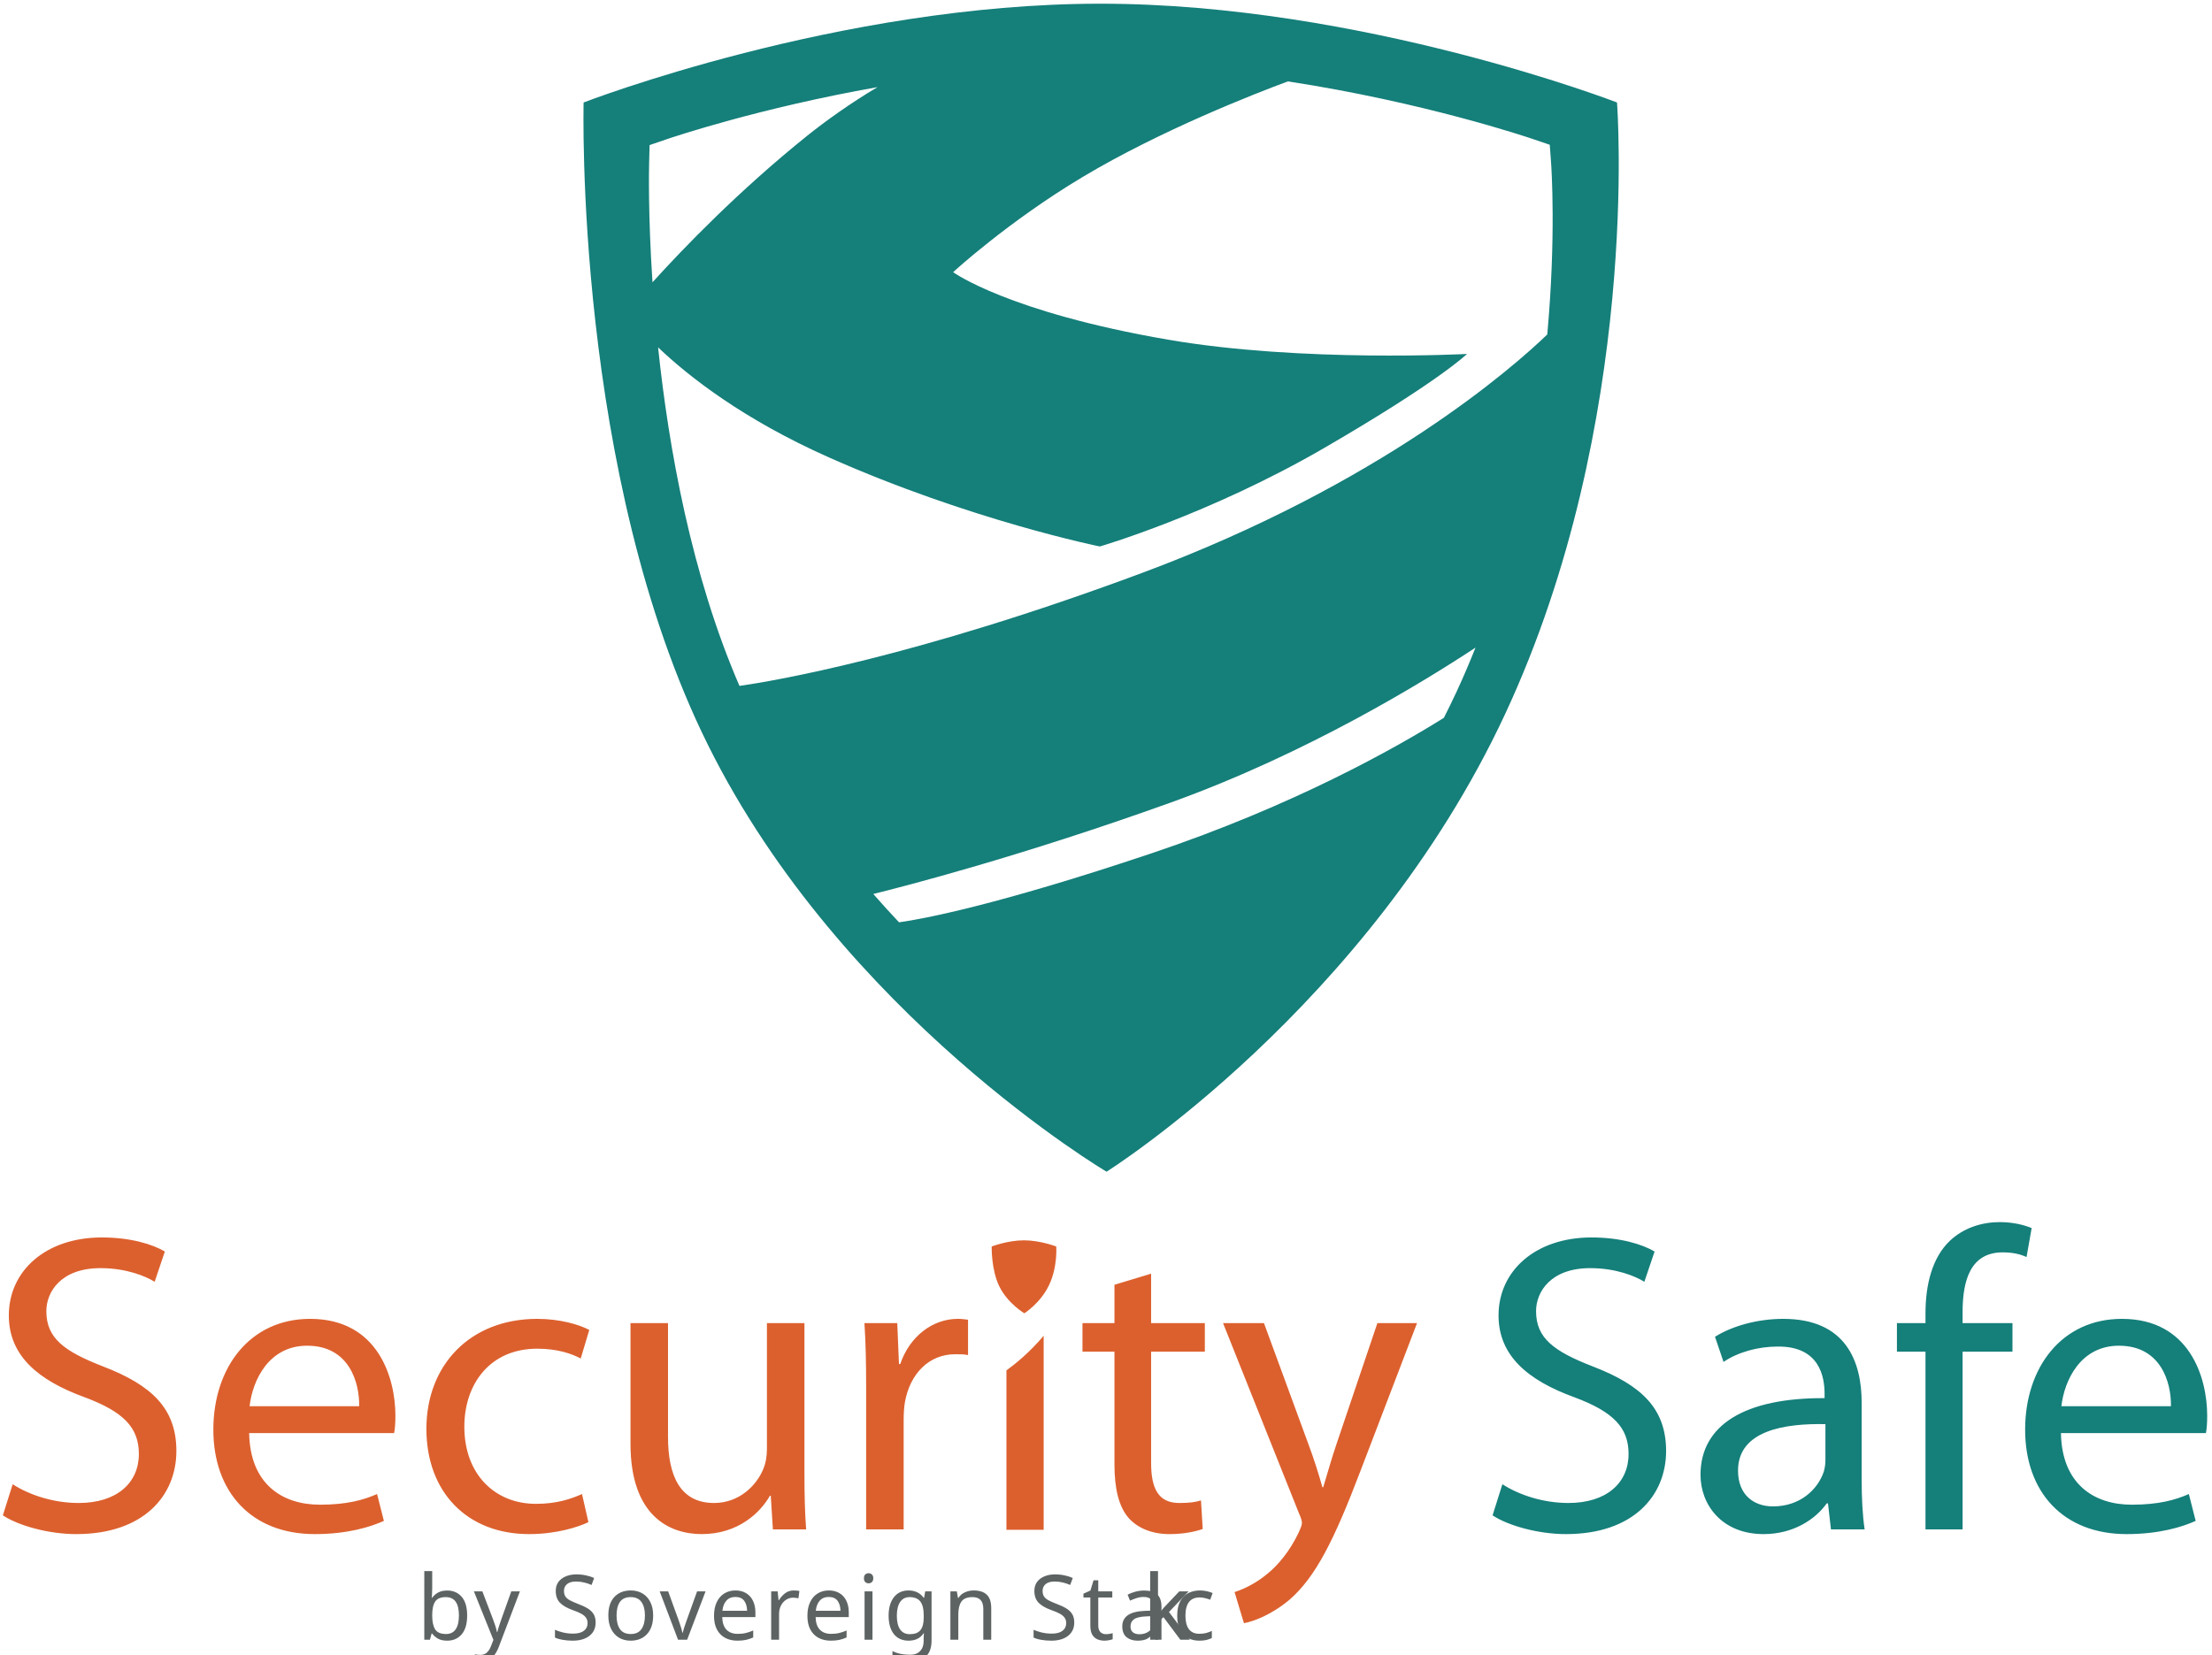
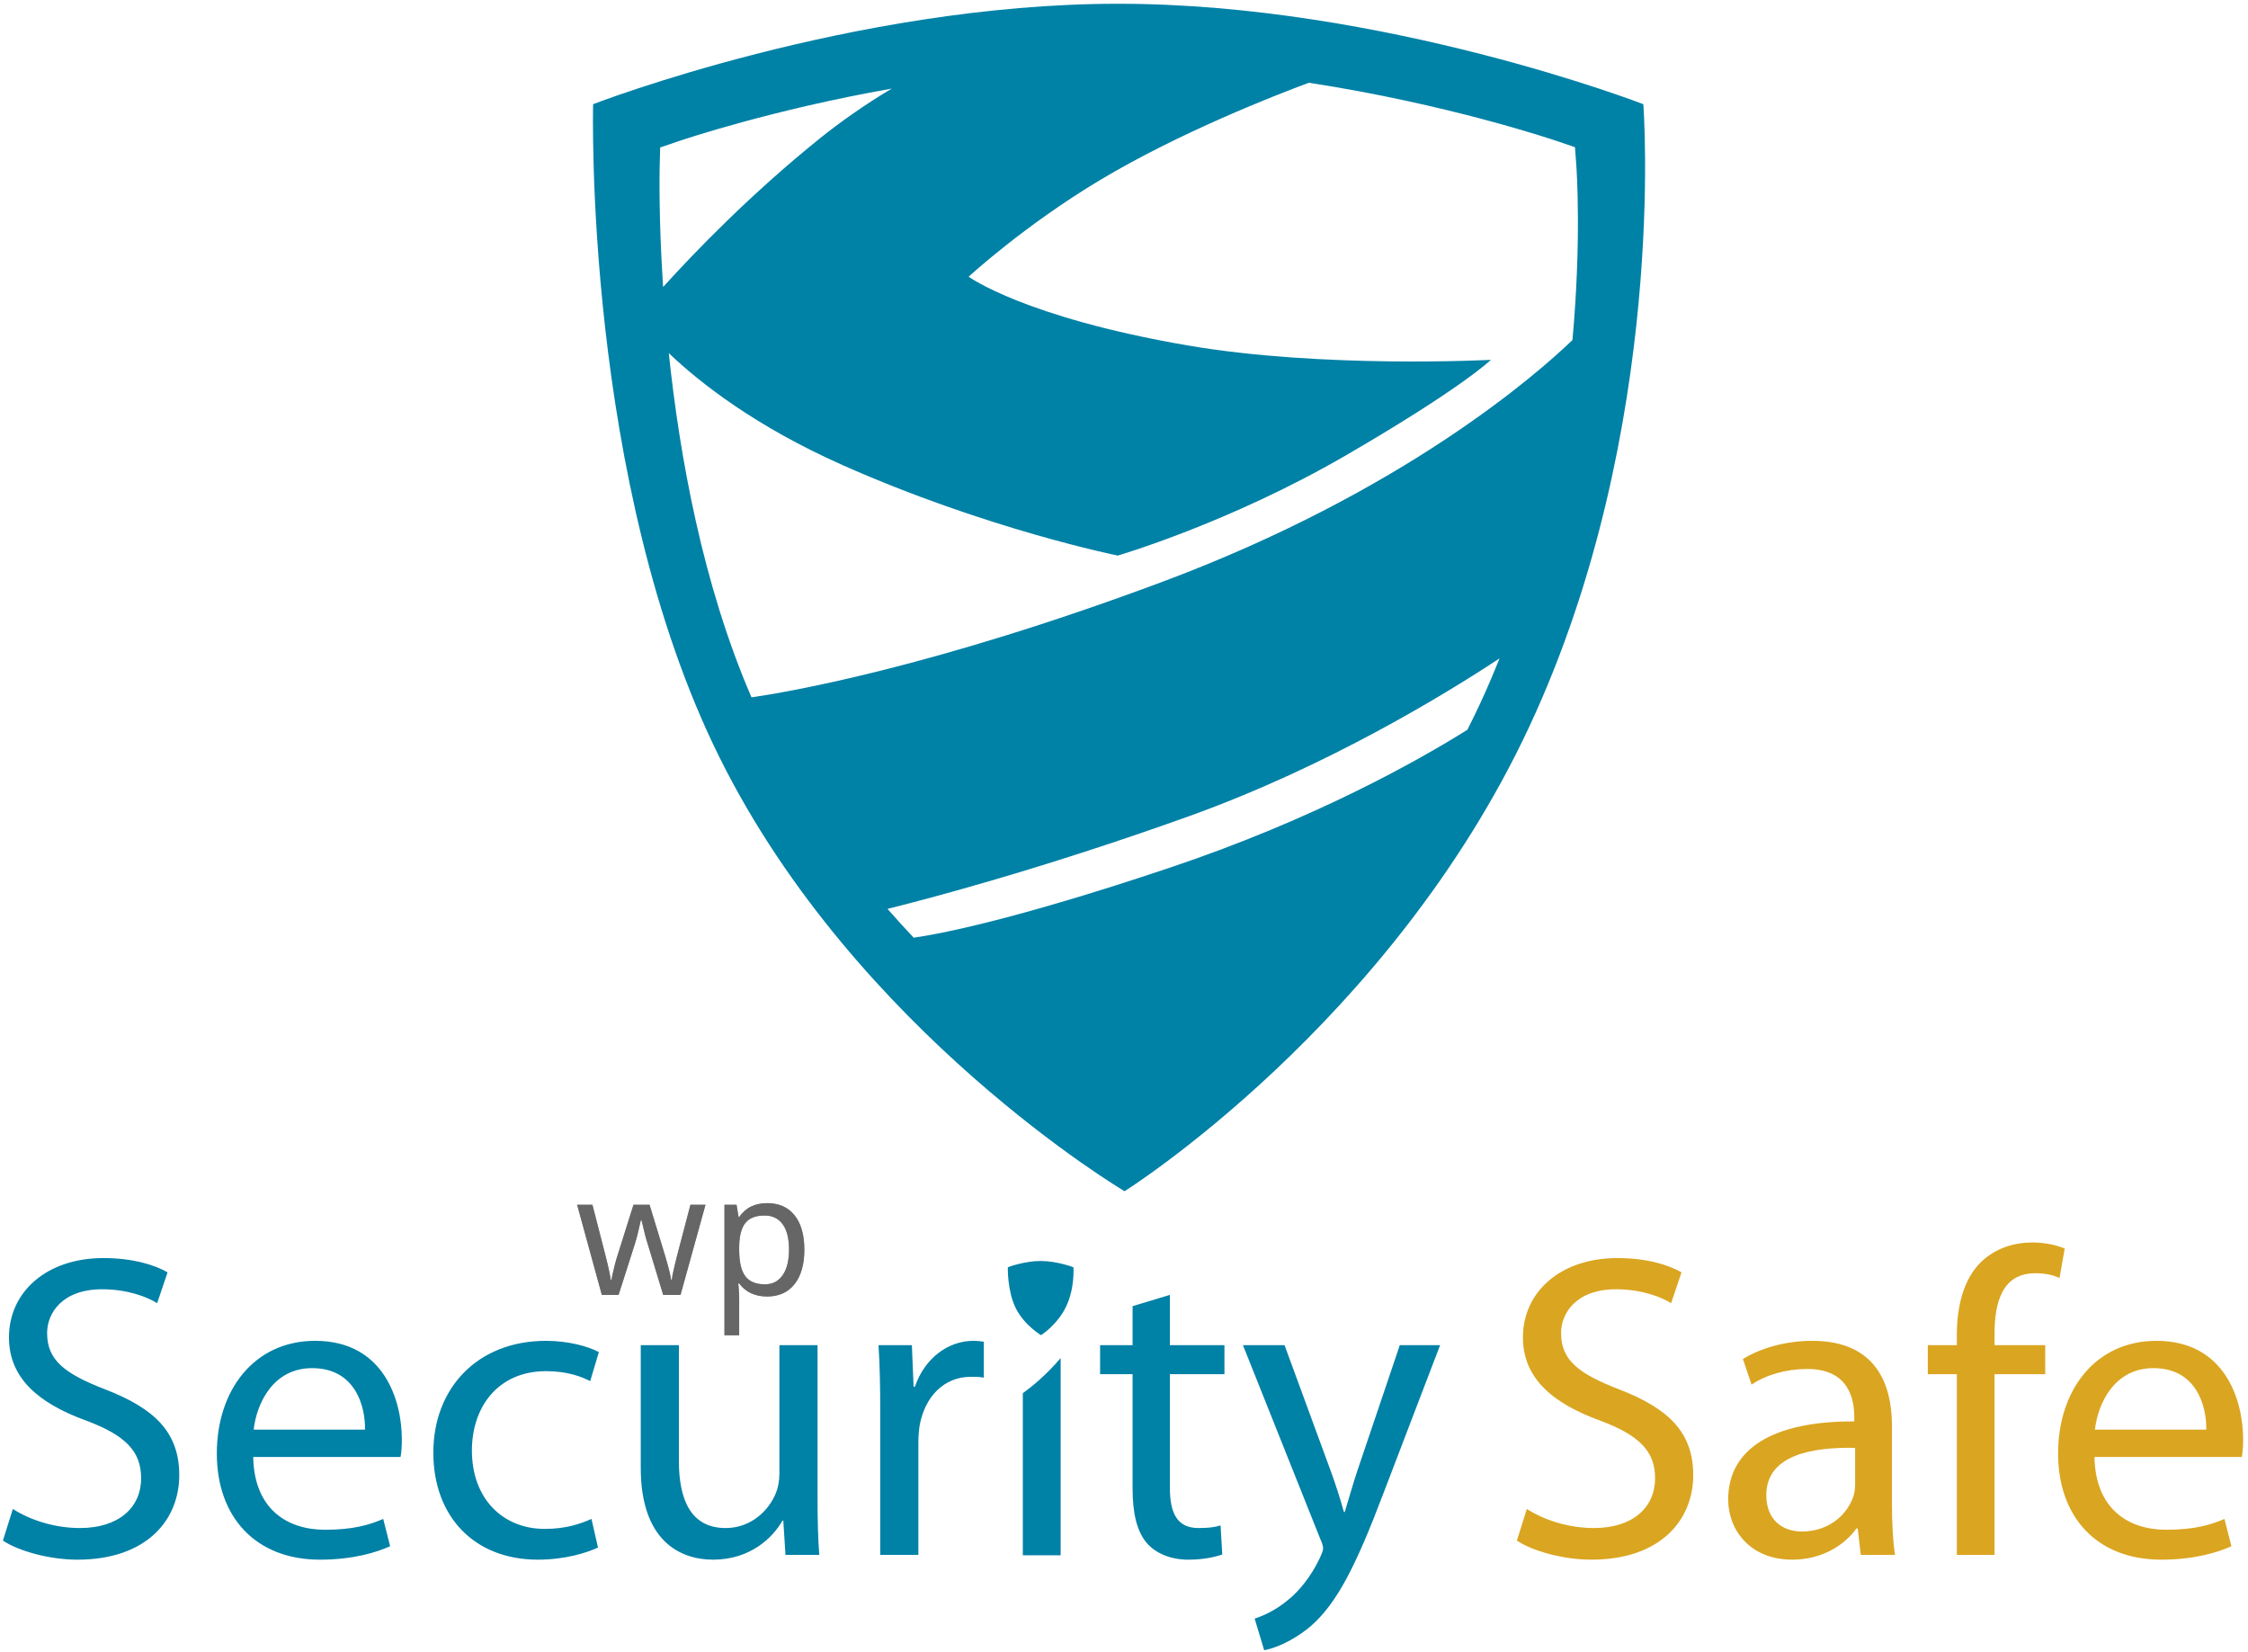
- <svg xmlns="http://www.w3.org/2000/svg" width="441px" height="330px" viewBox="0 0 441 330" version="1.1">
-   <defs />
-   <g id="Page-1" stroke="none" stroke-width="1" fill="none" fill-rule="evenodd">
-     <g id="Security-Safe-Logo">
-       <path d="M322.378,20.437 C322.378,20.437 271.495,0.738 219.368,0.738 C167.238,0.738 116.355,20.437 116.355,20.437 C116.355,20.437 114.388,94.75 141.18,148.628 C167.968,202.507 220.609,233.664 220.609,233.664 C220.609,233.664 272.766,200.937 300.039,142.467 C327.314,83.994 322.378,20.437 322.378,20.437 Z M129.413,32.607 L129.505,28.933 L132.984,27.744 C134.096,27.364 151.372,21.539 174.949,17.374 C169.619,20.521 164.448,24.243 160.987,27.024 C147.257,38.048 136.2,49.538 130.086,56.298 C129.192,42.803 129.388,33.588 129.413,32.607 Z M131.2,69.273 C137.306,75.087 148.164,83.616 165.265,91.219 C193.496,103.772 219.266,108.978 219.266,108.978 C219.266,108.978 241.066,102.637 263.957,89.362 C286.85,76.087 292.478,70.585 292.478,70.585 C292.478,70.585 259.585,72.334 232.892,67.742 C200.923,62.241 190.021,54.276 190.021,54.276 C190.021,54.276 200.923,44.224 215.816,35.31 C231.441,25.96 250.304,18.627 256.758,16.232 C283.823,20.376 304.449,27.329 305.664,27.746 L308.97,28.872 L309.227,32.354 C309.309,33.479 310.248,47.209 308.475,66.702 C301.665,73.26 275.382,96.47 227.81,114.209 C182.393,131.141 153.808,135.873 147.426,136.786 C137.838,114.637 133.312,89.39 131.2,69.273 Z M287.857,143.154 C278.336,149.11 257.996,160.627 229.623,170.154 C198.577,180.582 183.922,183.271 179.243,183.933 C177.529,182.122 175.815,180.236 174.107,178.279 C180.059,176.811 203.29,170.857 233.256,160.101 C260.619,150.282 284.119,135.787 294.17,129.144 C292.999,132.089 291.747,135.027 290.393,137.947 C289.573,139.715 288.723,141.444 287.857,143.154 Z" id="Shape" fill="#157F7A" fill-rule="nonzero" />
-       <path d="M0.57,302.195 L2.525,295.99 C5.84,298.115 10.6,299.73 15.7,299.73 C23.265,299.73 27.685,295.735 27.685,289.955 C27.685,284.685 24.625,281.54 16.89,278.65 C7.54,275.25 1.76,270.32 1.76,262.33 C1.76,253.405 9.155,246.775 20.29,246.775 C26.07,246.775 30.405,248.135 32.87,249.58 L30.83,255.615 C29.045,254.51 25.22,252.895 20.035,252.895 C12.215,252.895 9.24,257.57 9.24,261.48 C9.24,266.835 12.725,269.47 20.63,272.53 C30.32,276.27 35.165,280.945 35.165,289.36 C35.165,298.2 28.705,305.935 15.19,305.935 C9.665,305.935 3.63,304.235 0.57,302.195 Z M78.575,285.79 L49.675,285.79 C49.845,295.905 56.22,300.07 63.785,300.07 C69.14,300.07 72.455,299.135 75.175,297.945 L76.535,303.3 C73.9,304.49 69.31,305.935 62.765,305.935 C50.1,305.935 42.535,297.52 42.535,285.11 C42.535,272.7 49.845,263.01 61.83,263.01 C75.345,263.01 78.83,274.74 78.83,282.305 C78.83,283.835 78.745,284.94 78.575,285.79 Z M49.76,280.435 L71.605,280.435 C71.69,275.76 69.65,268.365 61.235,268.365 C53.585,268.365 50.355,275.25 49.76,280.435 Z M116.035,297.945 L117.31,303.555 C115.355,304.49 111.02,305.935 105.495,305.935 C93.085,305.935 85.01,297.52 85.01,284.94 C85.01,272.275 93.68,263.01 107.11,263.01 C111.53,263.01 115.44,264.115 117.48,265.22 L115.78,270.915 C113.995,269.98 111.19,268.96 107.11,268.96 C97.675,268.96 92.575,276.015 92.575,284.515 C92.575,294.035 98.695,299.9 106.855,299.9 C111.105,299.9 113.91,298.88 116.035,297.945 Z M160.38,263.86 L160.38,293.695 C160.38,298.03 160.465,301.77 160.72,305 L154.09,305 L153.665,298.285 L153.495,298.285 C151.625,301.6 147.205,305.935 139.895,305.935 C133.435,305.935 125.7,302.28 125.7,287.915 L125.7,263.86 L133.18,263.86 L133.18,286.555 C133.18,294.375 135.645,299.73 142.36,299.73 C147.375,299.73 150.86,296.245 152.22,292.845 C152.645,291.825 152.9,290.465 152.9,289.02 L152.9,263.86 L160.38,263.86 Z M200.65,273.284 C202.262,272.127 205.205,269.787 208.072,266.387 L208.072,305.073 L200.65,305.073 L200.65,273.284 Z M204.221,261.9 C204.221,261.9 200.933,259.953 199.257,256.585 C197.588,253.223 197.709,248.579 197.709,248.579 C197.709,248.579 200.887,247.348 204.145,247.348 C207.402,247.348 210.579,248.579 210.579,248.579 C210.579,248.579 210.889,252.55 209.184,256.203 C207.479,259.857 204.221,261.9 204.221,261.9 Z M172.68,305 L172.68,276.695 C172.68,271.85 172.595,267.685 172.34,263.86 L178.885,263.86 L179.225,272.02 L179.48,272.02 C181.35,266.495 185.94,263.01 190.955,263.01 C191.72,263.01 192.315,263.095 192.995,263.18 L192.995,270.235 C192.23,270.065 191.465,270.065 190.445,270.065 C185.175,270.065 181.435,273.975 180.415,279.585 C180.245,280.605 180.16,281.88 180.16,283.07 L180.16,305 L172.68,305 Z M222.185,256.21 L229.495,254 L229.495,263.86 L240.205,263.86 L240.205,269.555 L229.495,269.555 L229.495,291.74 C229.495,296.84 230.94,299.73 235.105,299.73 C237.145,299.73 238.335,299.56 239.44,299.22 L239.78,304.915 C238.335,305.425 236.04,305.935 233.15,305.935 C229.665,305.935 226.86,304.745 225.075,302.79 C223.035,300.495 222.185,296.84 222.185,291.995 L222.185,269.555 L215.81,269.555 L215.81,263.86 L222.185,263.86 L222.185,256.21 Z M243.835,263.86 L251.995,263.86 L260.92,288.17 C261.94,290.89 262.96,294.12 263.64,296.585 L263.81,296.585 C264.575,294.12 265.425,290.975 266.445,288 L274.605,263.86 L282.51,263.86 L271.29,293.185 C265.935,307.295 262.28,314.435 257.18,318.94 C253.44,322.085 249.87,323.36 248,323.7 L246.13,317.495 C248,316.9 250.465,315.71 252.675,313.84 C254.715,312.225 257.18,309.335 258.965,305.51 C259.305,304.745 259.56,304.15 259.56,303.725 C259.56,303.3 259.39,302.705 258.965,301.77 L243.835,263.86 Z" id="Security" fill="#DC602E" />
-       <path d="M297.57,302.195 L299.525,295.99 C302.84,298.115 307.6,299.73 312.7,299.73 C320.265,299.73 324.685,295.735 324.685,289.955 C324.685,284.685 321.625,281.54 313.89,278.65 C304.54,275.25 298.76,270.32 298.76,262.33 C298.76,253.405 306.155,246.775 317.29,246.775 C323.07,246.775 327.405,248.135 329.87,249.58 L327.83,255.615 C326.045,254.51 322.22,252.895 317.035,252.895 C309.215,252.895 306.24,257.57 306.24,261.48 C306.24,266.835 309.725,269.47 317.63,272.53 C327.32,276.27 332.165,280.945 332.165,289.36 C332.165,298.2 325.705,305.935 312.19,305.935 C306.665,305.935 300.63,304.235 297.57,302.195 Z M371.155,279.755 L371.155,295.14 C371.155,298.71 371.325,302.195 371.75,305 L365.035,305 L364.44,299.815 L364.185,299.815 C361.89,303.045 357.47,305.935 351.605,305.935 C343.275,305.935 339.025,300.07 339.025,294.12 C339.025,284.175 347.865,278.735 363.76,278.82 L363.76,277.97 C363.76,274.655 362.825,268.45 354.41,268.535 C350.5,268.535 346.505,269.64 343.615,271.595 L341.915,266.58 C345.315,264.455 350.33,263.01 355.515,263.01 C368.095,263.01 371.155,271.595 371.155,279.755 Z M363.93,291.145 L363.93,284.005 C355.77,283.835 346.505,285.28 346.505,293.27 C346.505,298.2 349.735,300.41 353.475,300.41 C358.915,300.41 362.4,297.01 363.59,293.525 C363.845,292.675 363.93,291.825 363.93,291.145 Z M391.275,305 L383.88,305 L383.88,269.555 L378.185,269.555 L378.185,263.86 L383.88,263.86 L383.88,261.905 C383.88,256.125 385.24,250.855 388.64,247.54 C391.445,244.82 395.185,243.715 398.67,243.715 C401.39,243.715 403.6,244.31 405.045,244.905 L404.025,250.685 C402.92,250.175 401.475,249.75 399.265,249.75 C392.89,249.75 391.275,255.275 391.275,261.65 L391.275,263.86 L401.22,263.86 L401.22,269.555 L391.275,269.555 L391.275,305 Z M439.785,285.79 L410.885,285.79 C411.055,295.905 417.43,300.07 424.995,300.07 C430.35,300.07 433.665,299.135 436.385,297.945 L437.745,303.3 C435.11,304.49 430.52,305.935 423.975,305.935 C411.31,305.935 403.745,297.52 403.745,285.11 C403.745,272.7 411.055,263.01 423.04,263.01 C436.555,263.01 440.04,274.74 440.04,282.305 C440.04,283.835 439.955,284.94 439.785,285.79 Z M410.97,280.435 L432.815,280.435 C432.9,275.76 430.86,268.365 422.445,268.365 C414.795,268.365 411.565,275.25 410.97,280.435 Z" id="Safe" fill="#157F7A" />
-       <text id="by-Sovereign-Stack" font-family="MyriadPro-Regular, Myriad Pro" font-size="18" font-weight="normal" letter-spacing="0.697" fill="#5D6363">
-         <tspan x="83.058" y="327">by Sovereign Stac</tspan>
-         <tspan x="227.773" y="327" letter-spacing="0.785">k</tspan>
-       </text>
+ <svg xmlns="http://www.w3.org/2000/svg" xmlns:xlink="http://www.w3.org/1999/xlink" viewBox="0 0 441 324" version="1.1">
+   <defs>
+     <path d="M113.216,236.319 L116.221,236.319 C117.339,240.669 118.189,243.975 118.77,246.239 C119.351,248.502 119.697,250.104 119.807,251.045 L119.94,251.045 L120.156,250.032 C120.488,248.505 120.814,247.254 121.135,246.28 L124.273,236.319 L127.427,236.319 L130.465,246.28 C130.576,246.657 130.692,247.058 130.814,247.484 C130.936,247.91 131.052,248.331 131.163,248.746 C131.273,249.161 131.37,249.562 131.453,249.949 C131.536,250.337 131.6,250.691 131.644,251.012 L131.794,251.012 C131.882,250.193 132.275,248.438 132.972,245.749 L135.446,236.319 L138.401,236.319 L133.503,254 L130.1,254 L127.079,244.056 C126.791,243.226 126.381,241.66 125.85,239.357 L125.717,239.357 C125.264,241.449 124.865,243.021 124.522,244.072 L121.351,254 L118.064,254 L113.216,236.319 Z M142.12,261.919 L142.12,236.319 L144.494,236.319 L144.892,238.727 L145.008,238.727 C145.695,237.764 146.489,237.069 147.391,236.643 C148.293,236.217 149.336,236.004 150.52,236.004 C152.822,236.004 154.61,236.801 155.882,238.395 C157.155,239.988 157.792,242.235 157.792,245.135 C157.792,248.012 157.152,250.262 155.874,251.883 C154.596,253.505 152.8,254.315 150.487,254.315 C148.118,254.315 146.292,253.463 145.008,251.759 L144.826,251.759 L144.892,252.423 C144.97,253.264 145.008,254.011 145.008,254.664 L145.008,261.919 L142.12,261.919 Z M145.008,245.135 C145.008,247.525 145.407,249.255 146.204,250.323 C147,251.391 148.29,251.925 150.072,251.925 C151.555,251.925 152.711,251.324 153.542,250.124 C154.372,248.923 154.787,247.249 154.787,245.102 C154.787,242.943 154.372,241.292 153.542,240.146 C152.711,239 151.533,238.428 150.005,238.428 C148.257,238.428 146.992,238.92 146.212,239.905 C145.432,240.89 145.03,242.445 145.008,244.57 L145.008,245.135 Z" id="path-1" />
+   </defs>
+   <g id="Symbols" stroke="none" stroke-width="1" fill="none" fill-rule="evenodd">
+     <g id="large-logo">
+       <g id="Security-Safe-Logo">
+         <path d="M322.378,20.437 C322.378,20.437 271.495,0.738 219.368,0.738 C167.238,0.738 116.355,20.437 116.355,20.437 C116.355,20.437 114.388,94.75 141.18,148.628 C167.968,202.507 220.609,233.664 220.609,233.664 C220.609,233.664 272.766,200.937 300.039,142.467 C327.314,83.994 322.378,20.437 322.378,20.437 Z M129.413,32.607 L129.505,28.933 L132.984,27.744 C134.096,27.364 151.372,21.539 174.949,17.374 C169.619,20.521 164.448,24.243 160.987,27.024 C147.257,38.048 136.2,49.538 130.086,56.298 C129.192,42.803 129.388,33.588 129.413,32.607 Z M131.2,69.273 C137.306,75.087 148.164,83.616 165.265,91.219 C193.496,103.772 219.266,108.978 219.266,108.978 C219.266,108.978 241.066,102.637 263.957,89.362 C286.85,76.087 292.478,70.585 292.478,70.585 C292.478,70.585 259.585,72.334 232.892,67.742 C200.923,62.241 190.021,54.276 190.021,54.276 C190.021,54.276 200.923,44.224 215.816,35.31 C231.441,25.96 250.304,18.627 256.758,16.232 C283.823,20.376 304.449,27.329 305.664,27.746 L308.97,28.872 L309.227,32.354 C309.309,33.479 310.248,47.209 308.475,66.702 C301.665,73.26 275.382,96.47 227.81,114.209 C182.393,131.141 153.808,135.873 147.426,136.786 C137.838,114.637 133.312,89.39 131.2,69.273 Z M287.857,143.154 C278.336,149.11 257.996,160.627 229.623,170.154 C198.577,180.582 183.922,183.271 179.243,183.933 C177.529,182.122 175.815,180.236 174.107,178.279 C180.059,176.811 203.29,170.857 233.256,160.101 C260.619,150.282 284.119,135.787 294.17,129.144 C292.999,132.089 291.747,135.027 290.393,137.947 C289.573,139.715 288.723,141.444 287.857,143.154 Z" id="Shape" fill="#0081A6" fill-rule="nonzero" />
+         <path d="M0.57,302.195 L2.525,295.99 C5.84,298.115 10.6,299.73 15.7,299.73 C23.265,299.73 27.685,295.735 27.685,289.955 C27.685,284.685 24.625,281.54 16.89,278.65 C7.54,275.25 1.76,270.32 1.76,262.33 C1.76,253.405 9.155,246.775 20.29,246.775 C26.07,246.775 30.405,248.135 32.87,249.58 L30.83,255.615 C29.045,254.51 25.22,252.895 20.035,252.895 C12.215,252.895 9.24,257.57 9.24,261.48 C9.24,266.835 12.725,269.47 20.63,272.53 C30.32,276.27 35.165,280.945 35.165,289.36 C35.165,298.2 28.705,305.935 15.19,305.935 C9.665,305.935 3.63,304.235 0.57,302.195 Z M78.575,285.79 L49.675,285.79 C49.845,295.905 56.22,300.07 63.785,300.07 C69.14,300.07 72.455,299.135 75.175,297.945 L76.535,303.3 C73.9,304.49 69.31,305.935 62.765,305.935 C50.1,305.935 42.535,297.52 42.535,285.11 C42.535,272.7 49.845,263.01 61.83,263.01 C75.345,263.01 78.83,274.74 78.83,282.305 C78.83,283.835 78.745,284.94 78.575,285.79 Z M49.76,280.435 L71.605,280.435 C71.69,275.76 69.65,268.365 61.235,268.365 C53.585,268.365 50.355,275.25 49.76,280.435 Z M116.035,297.945 L117.31,303.555 C115.355,304.49 111.02,305.935 105.495,305.935 C93.085,305.935 85.01,297.52 85.01,284.94 C85.01,272.275 93.68,263.01 107.11,263.01 C111.53,263.01 115.44,264.115 117.48,265.22 L115.78,270.915 C113.995,269.98 111.19,268.96 107.11,268.96 C97.675,268.96 92.575,276.015 92.575,284.515 C92.575,294.035 98.695,299.9 106.855,299.9 C111.105,299.9 113.91,298.88 116.035,297.945 Z M160.38,263.86 L160.38,293.695 C160.38,298.03 160.465,301.77 160.72,305 L154.09,305 L153.665,298.285 L153.495,298.285 C151.625,301.6 147.205,305.935 139.895,305.935 C133.435,305.935 125.7,302.28 125.7,287.915 L125.7,263.86 L133.18,263.86 L133.18,286.555 C133.18,294.375 135.645,299.73 142.36,299.73 C147.375,299.73 150.86,296.245 152.22,292.845 C152.645,291.825 152.9,290.465 152.9,289.02 L152.9,263.86 L160.38,263.86 Z M200.65,273.284 C202.262,272.127 205.205,269.787 208.072,266.387 L208.072,305.073 L200.65,305.073 L200.65,273.284 Z M204.221,261.9 C204.221,261.9 200.933,259.953 199.257,256.585 C197.588,253.223 197.709,248.579 197.709,248.579 C197.709,248.579 200.887,247.348 204.145,247.348 C207.402,247.348 210.579,248.579 210.579,248.579 C210.579,248.579 210.889,252.55 209.184,256.203 C207.479,259.857 204.221,261.9 204.221,261.9 Z M172.68,305 L172.68,276.695 C172.68,271.85 172.595,267.685 172.34,263.86 L178.885,263.86 L179.225,272.02 L179.48,272.02 C181.35,266.495 185.94,263.01 190.955,263.01 C191.72,263.01 192.315,263.095 192.995,263.18 L192.995,270.235 C192.23,270.065 191.465,270.065 190.445,270.065 C185.175,270.065 181.435,273.975 180.415,279.585 C180.245,280.605 180.16,281.88 180.16,283.07 L180.16,305 L172.68,305 Z M222.185,256.21 L229.495,254 L229.495,263.86 L240.205,263.86 L240.205,269.555 L229.495,269.555 L229.495,291.74 C229.495,296.84 230.94,299.73 235.105,299.73 C237.145,299.73 238.335,299.56 239.44,299.22 L239.78,304.915 C238.335,305.425 236.04,305.935 233.15,305.935 C229.665,305.935 226.86,304.745 225.075,302.79 C223.035,300.495 222.185,296.84 222.185,291.995 L222.185,269.555 L215.81,269.555 L215.81,263.86 L222.185,263.86 L222.185,256.21 Z M243.835,263.86 L251.995,263.86 L260.92,288.17 C261.94,290.89 262.96,294.12 263.64,296.585 L263.81,296.585 C264.575,294.12 265.425,290.975 266.445,288 L274.605,263.86 L282.51,263.86 L271.29,293.185 C265.935,307.295 262.28,314.435 257.18,318.94 C253.44,322.085 249.87,323.36 248,323.7 L246.13,317.495 C248,316.9 250.465,315.71 252.675,313.84 C254.715,312.225 257.18,309.335 258.965,305.51 C259.305,304.745 259.56,304.15 259.56,303.725 C259.56,303.3 259.39,302.705 258.965,301.77 L243.835,263.86 Z" id="Security" fill="#0081A6" fill-rule="nonzero" />
+         <path d="M297.57,302.195 L299.525,295.99 C302.84,298.115 307.6,299.73 312.7,299.73 C320.265,299.73 324.685,295.735 324.685,289.955 C324.685,284.685 321.625,281.54 313.89,278.65 C304.54,275.25 298.76,270.32 298.76,262.33 C298.76,253.405 306.155,246.775 317.29,246.775 C323.07,246.775 327.405,248.135 329.87,249.58 L327.83,255.615 C326.045,254.51 322.22,252.895 317.035,252.895 C309.215,252.895 306.24,257.57 306.24,261.48 C306.24,266.835 309.725,269.47 317.63,272.53 C327.32,276.27 332.165,280.945 332.165,289.36 C332.165,298.2 325.705,305.935 312.19,305.935 C306.665,305.935 300.63,304.235 297.57,302.195 Z M371.155,279.755 L371.155,295.14 C371.155,298.71 371.325,302.195 371.75,305 L365.035,305 L364.44,299.815 L364.185,299.815 C361.89,303.045 357.47,305.935 351.605,305.935 C343.275,305.935 339.025,300.07 339.025,294.12 C339.025,284.175 347.865,278.735 363.76,278.82 L363.76,277.97 C363.76,274.655 362.825,268.45 354.41,268.535 C350.5,268.535 346.505,269.64 343.615,271.595 L341.915,266.58 C345.315,264.455 350.33,263.01 355.515,263.01 C368.095,263.01 371.155,271.595 371.155,279.755 Z M363.93,291.145 L363.93,284.005 C355.77,283.835 346.505,285.28 346.505,293.27 C346.505,298.2 349.735,300.41 353.475,300.41 C358.915,300.41 362.4,297.01 363.59,293.525 C363.845,292.675 363.93,291.825 363.93,291.145 Z M391.275,305 L383.88,305 L383.88,269.555 L378.185,269.555 L378.185,263.86 L383.88,263.86 L383.88,261.905 C383.88,256.125 385.24,250.855 388.64,247.54 C391.445,244.82 395.185,243.715 398.67,243.715 C401.39,243.715 403.6,244.31 405.045,244.905 L404.025,250.685 C402.92,250.175 401.475,249.75 399.265,249.75 C392.89,249.75 391.275,255.275 391.275,261.65 L391.275,263.86 L401.22,263.86 L401.22,269.555 L391.275,269.555 L391.275,305 Z M439.785,285.79 L410.885,285.79 C411.055,295.905 417.43,300.07 424.995,300.07 C430.35,300.07 433.665,299.135 436.385,297.945 L437.745,303.3 C435.11,304.49 430.52,305.935 423.975,305.935 C411.31,305.935 403.745,297.52 403.745,285.11 C403.745,272.7 411.055,263.01 423.04,263.01 C436.555,263.01 440.04,274.74 440.04,282.305 C440.04,283.835 439.955,284.94 439.785,285.79 Z M410.97,280.435 L432.815,280.435 C432.9,275.76 430.86,268.365 422.445,268.365 C414.795,268.365 411.565,275.25 410.97,280.435 Z" id="Safe" fill="#DAA520" fill-rule="nonzero" />
+         <g id="wp">
+           <use fill="#999999" xlink:href="#path-1" />
+           <use fill="#666666" xlink:href="#path-1" />
+         </g>
+       </g>
    </g>
-     <rect id="Rectangle" stroke="#979797" stroke-width="3" x="-904.5" y="-538.5" width="1399" height="931" />
  </g>
</svg>
